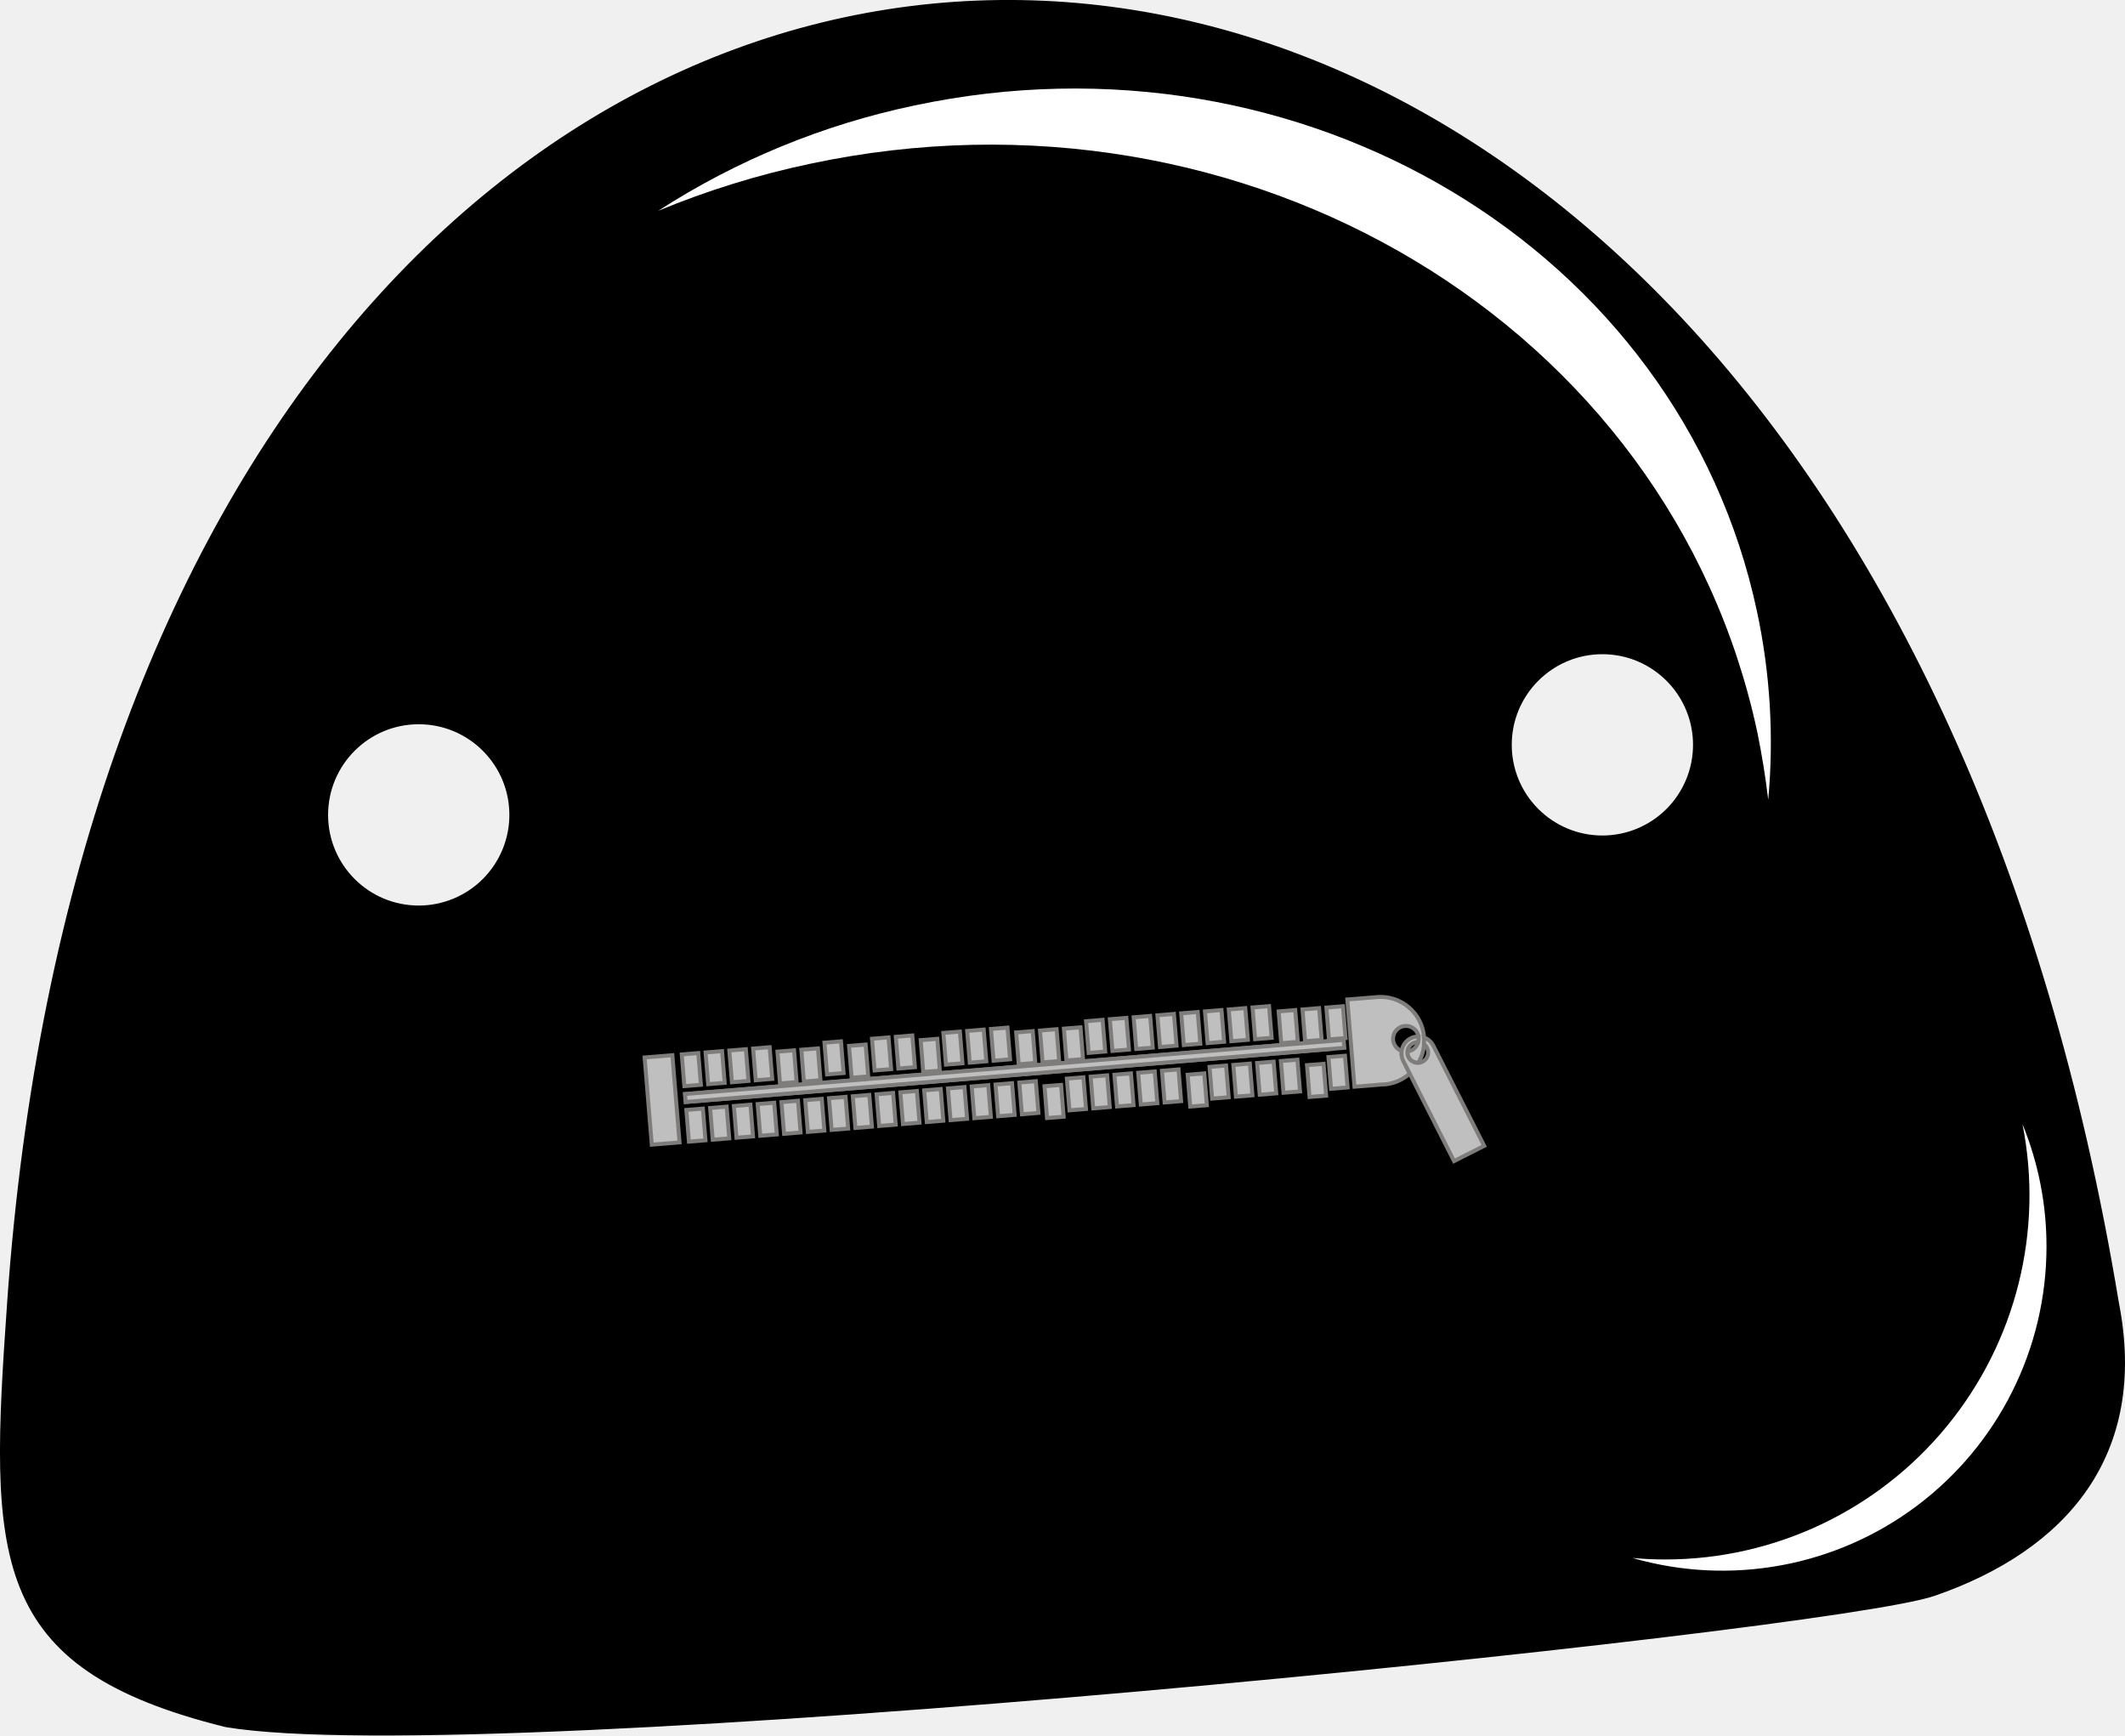
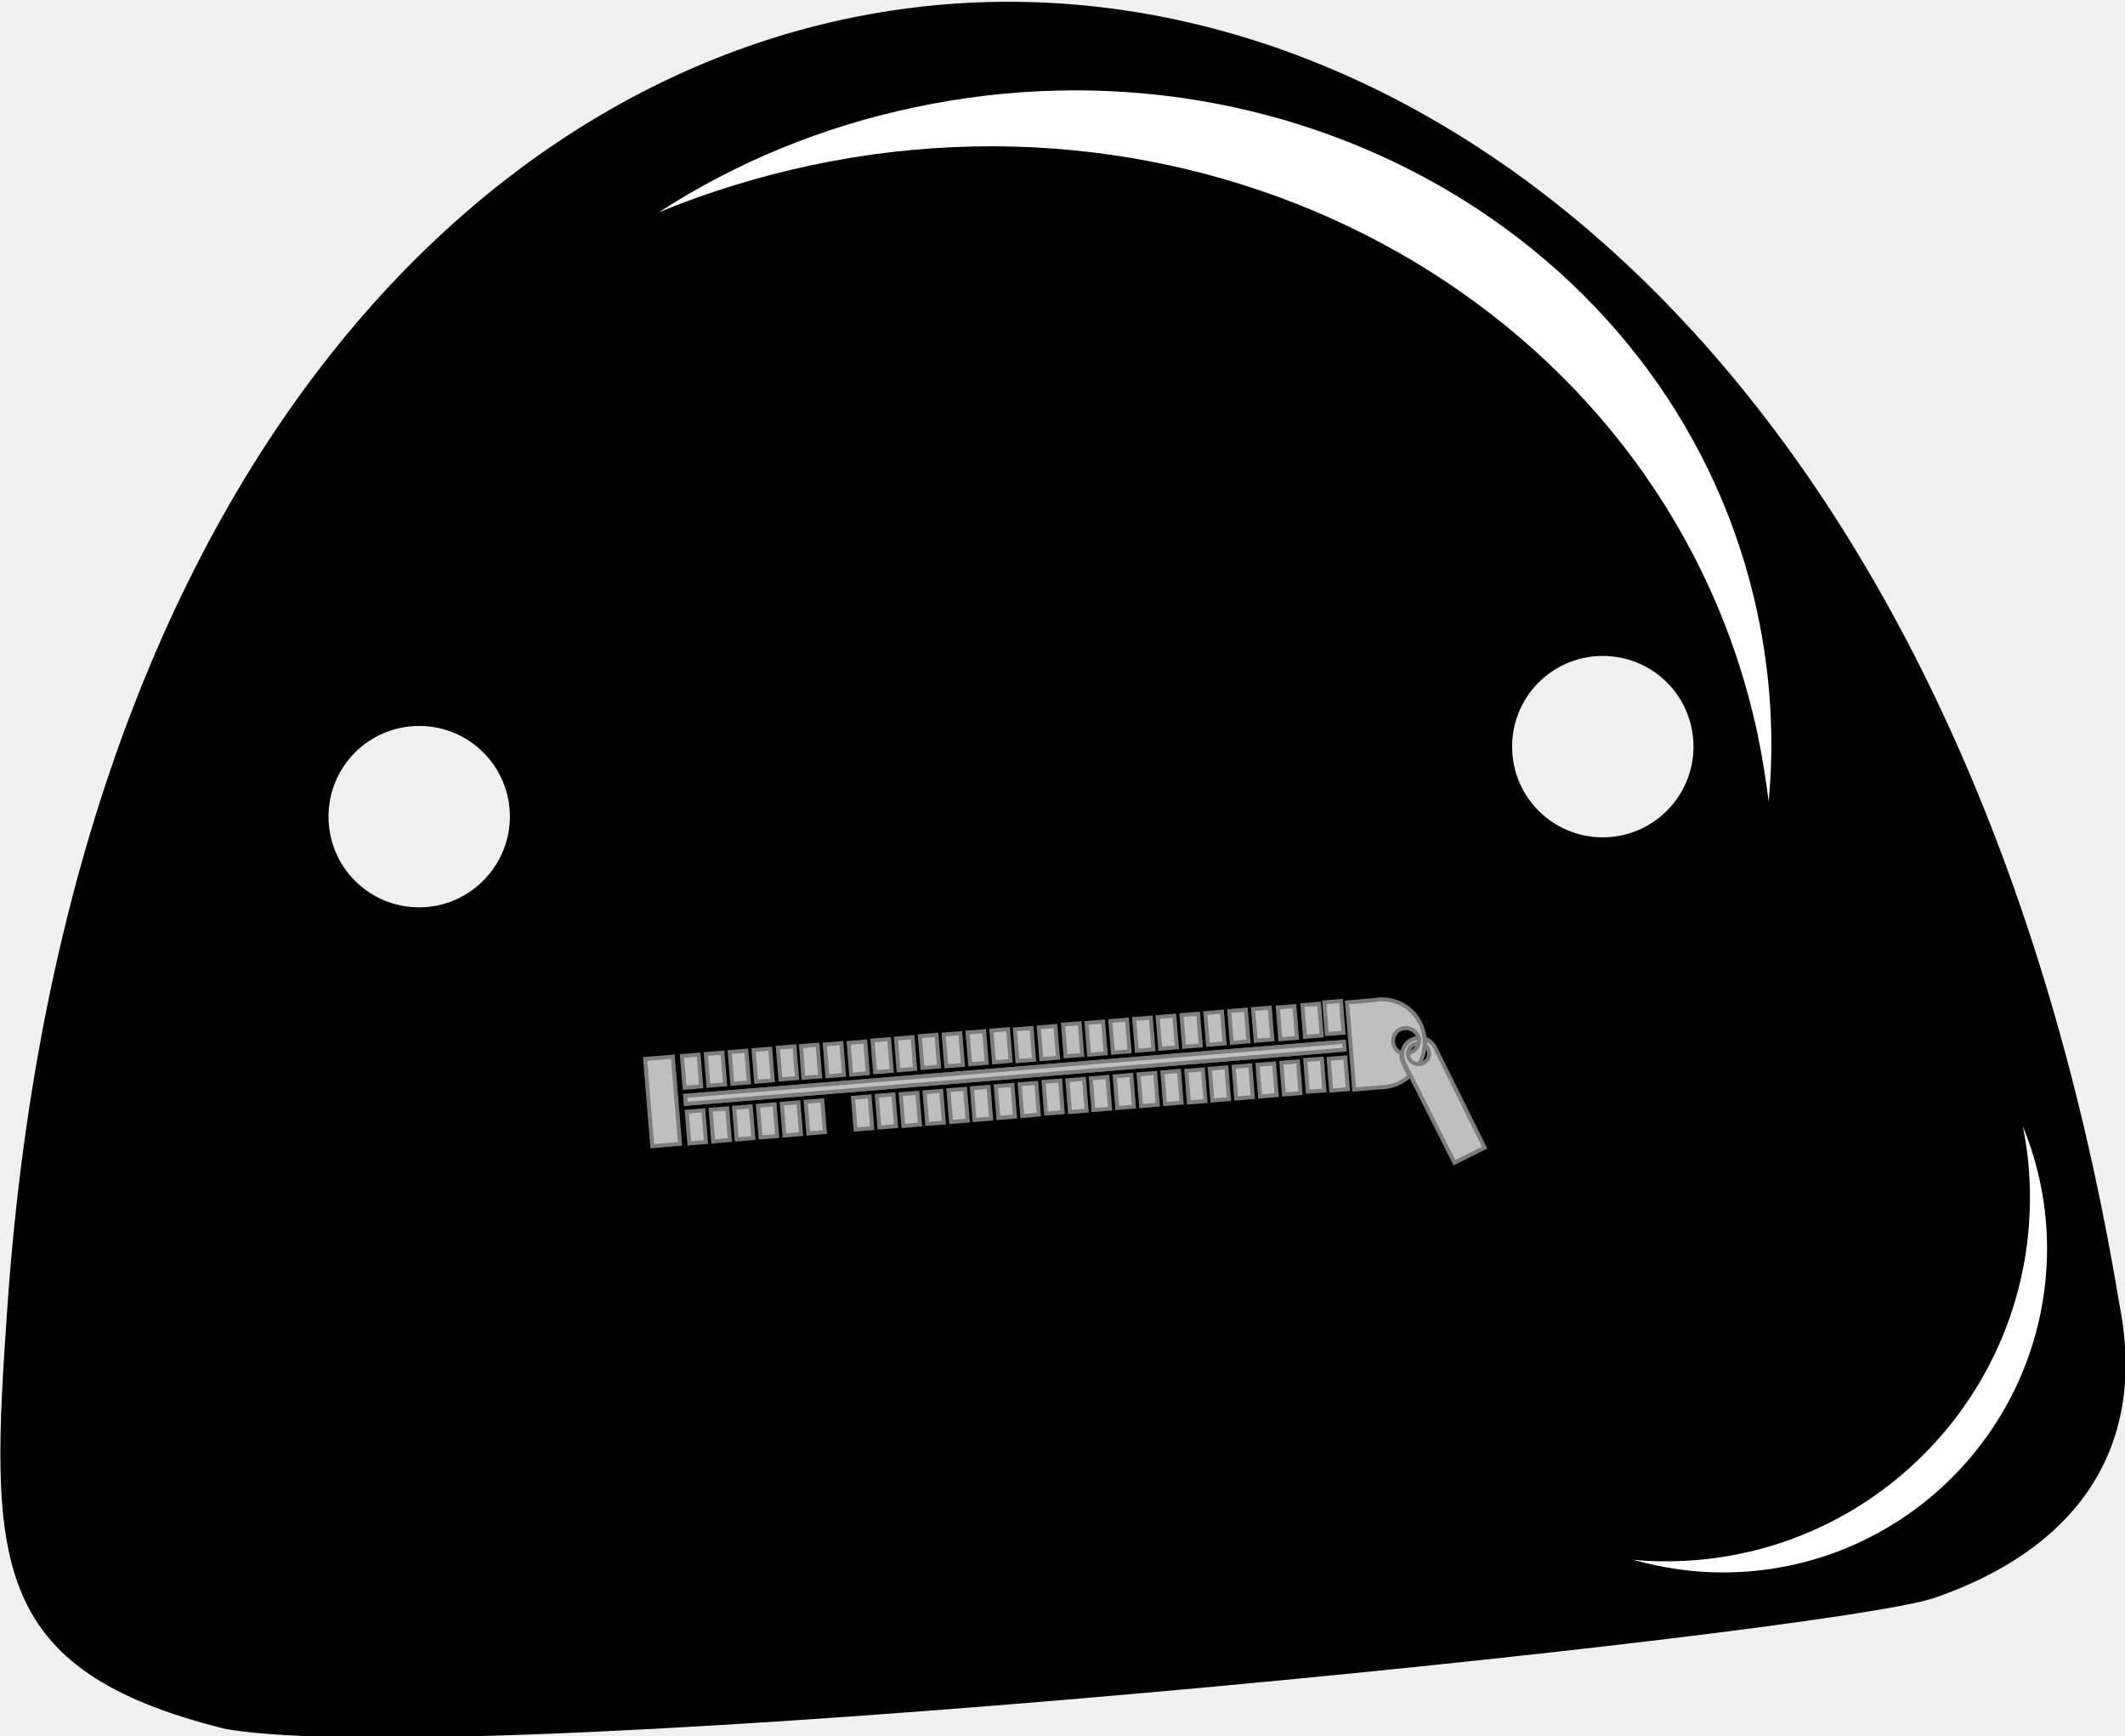
- <svg xmlns="http://www.w3.org/2000/svg" viewBox="0 0 534.33 436.33">
-   <g id="Ebene_2" data-name="Ebene 2">
+ <svg xmlns="http://www.w3.org/2000/svg" version="1.1" id="Ebene_1" x="0px" y="0px" viewBox="0 0 534.3 436.3" style="enable-background:new 0 0 534.3 436.3;" xml:space="preserve">
+   <g id="Ebene_2">
    <g id="Mask">
-       <g id="Ebene_2-2" data-name="Ebene 2">
-         <g id="Mr_Peen" data-name="Mr Peen">
-           <path d="M532.29,327.55c-73.06-441.64-499.83-430.47-530,0C-2.2,391.69-2.77,419,56.87,433.72h0c65.7,10.92,403.12-23.92,429.28-32.95l.05,0C519.24,389.37,539.78,365.69,532.29,327.55Zm-427-99.39a23.29,23.29,0,1,1,23.29-23.29A23.29,23.29,0,0,1,105.26,228.16Zm297.63-17.61a23.29,23.29,0,1,1,23.29-23.29A23.29,23.29,0,0,1,402.89,210.55Z" stroke="#000" stroke-miterlimit="10" />
+       <g id="Ebene_2-2">
+         <g id="Mr_Peen">
+           <path class="st0" stroke="#000000" stroke-miterlimit="10" d="M532.4,328c-73.1-441.6-499.8-430.5-530,0c-4.5,64.1-5.1,91.5,54.6,106.2l0,0      c65.7,10.9,403.1-23.9,429.3-33h0C519.3,389.8,539.9,366.1,532.4,328z M105.4,228.6c-12.9,0-23.3-10.4-23.3-23.3      S92.5,182,105.4,182s23.3,10.4,23.3,23.3C128.7,218.1,118.2,228.6,105.4,228.6C105.4,228.6,105.4,228.6,105.4,228.6L105.4,228.6      z M403,211c-12.9,0-23.3-10.4-23.3-23.3c0-12.9,10.4-23.3,23.3-23.3c12.9,0,23.3,10.4,23.3,23.3C426.3,200.5,415.9,211,403,211      C403,211,403,211,403,211L403,211z" />
        </g>
      </g>
-       <rect x="171.75" y="264.9" width="4.17" height="8" transform="translate(-21.45 15.15) rotate(-4.7)" fill="#bfbfbf" stroke="#7f7c7c" stroke-miterlimit="10" />
-       <rect x="172.9" y="278.86" width="4.17" height="8" transform="translate(-22.59 15.29) rotate(-4.7)" fill="#bfbfbf" stroke="#7f7c7c" stroke-miterlimit="10" />
-       <rect x="177.73" y="264.41" width="4.17" height="8" transform="translate(-21.39 15.64) rotate(-4.7)" fill="#bfbfbf" stroke="#7f7c7c" stroke-miterlimit="10" />
-       <rect x="178.88" y="278.37" width="4.17" height="8" transform="translate(-22.53 15.78) rotate(-4.7)" fill="#bfbfbf" stroke="#7f7c7c" stroke-miterlimit="10" />
-       <rect x="183.71" y="263.92" width="4.17" height="8" transform="translate(-21.33 16.13) rotate(-4.7)" fill="#bfbfbf" stroke="#7f7c7c" stroke-miterlimit="10" />
-       <rect x="184.86" y="277.87" width="4.17" height="8" transform="translate(-22.47 16.27) rotate(-4.7)" fill="#bfbfbf" stroke="#7f7c7c" stroke-miterlimit="10" />
-       <rect x="189.69" y="263.43" width="4.17" height="8" transform="translate(-21.27 16.61) rotate(-4.7)" fill="#bfbfbf" stroke="#7f7c7c" stroke-miterlimit="10" />
-       <rect x="190.84" y="277.38" width="4.17" height="8" transform="translate(-22.41 16.76) rotate(-4.7)" fill="#bfbfbf" stroke="#7f7c7c" stroke-miterlimit="10" />
-       <rect x="195.67" y="262.94" width="4.17" height="8" transform="matrix(1, -0.08, 0.08, 1, -21.21, 17.1)" fill="#bfbfbf" stroke="#7f7c7c" stroke-miterlimit="10" />
-       <rect x="196.82" y="276.89" width="4.17" height="8" transform="translate(-22.35 17.25) rotate(-4.7)" fill="#bfbfbf" stroke="#7f7c7c" stroke-miterlimit="10" />
-       <rect x="201.65" y="262.45" width="4.17" height="8" transform="matrix(1, -0.08, 0.08, 1, -21.15, 17.59)" fill="#bfbfbf" stroke="#7f7c7c" stroke-miterlimit="10" />
-       <rect x="202.8" y="276.4" width="4.17" height="8" transform="translate(-22.29 17.74) rotate(-4.7)" fill="#bfbfbf" stroke="#7f7c7c" stroke-miterlimit="10" />
-       <rect x="207.63" y="261.95" width="4.17" height="8" transform="translate(-21.09 18.08) rotate(-4.7)" fill="#bfbfbf" stroke="#7f7c7c" stroke-miterlimit="10" />
-       <rect x="208.78" y="275.91" width="4.17" height="8" transform="translate(-22.23 18.22) rotate(-4.7)" fill="#bfbfbf" stroke="#7f7c7c" stroke-miterlimit="10" />
-       <rect x="213.61" y="261.46" width="4.17" height="8" transform="matrix(1, -0.08, 0.08, 1, -21.03, 18.57)" fill="#bfbfbf" stroke="#7f7c7c" stroke-miterlimit="10" />
-       <rect x="214.76" y="275.42" width="4.17" height="8" transform="translate(-22.17 18.71) rotate(-4.7)" fill="#bfbfbf" stroke="#7f7c7c" stroke-miterlimit="10" />
-       <rect x="219.59" y="260.97" width="4.17" height="8" transform="translate(-20.97 19.05) rotate(-4.7)" fill="#bfbfbf" stroke="#7f7c7c" stroke-miterlimit="10" />
-       <rect x="220.74" y="274.92" width="4.17" height="8" transform="translate(-22.11 19.2) rotate(-4.7)" fill="#bfbfbf" stroke="#7f7c7c" stroke-miterlimit="10" />
-       <rect x="225.57" y="260.48" width="4.17" height="8" transform="translate(-20.91 19.54) rotate(-4.7)" fill="#bfbfbf" stroke="#7f7c7c" stroke-miterlimit="10" />
-       <rect x="226.72" y="274.43" width="4.17" height="8" transform="translate(-22.05 19.69) rotate(-4.7)" fill="#bfbfbf" stroke="#7f7c7c" stroke-miterlimit="10" />
-       <rect x="231.55" y="259.99" width="4.17" height="8" transform="matrix(1, -0.08, 0.08, 1, -20.84, 20.03)" fill="#bfbfbf" stroke="#7f7c7c" stroke-miterlimit="10" />
-       <rect x="232.7" y="273.94" width="4.17" height="8" transform="translate(-21.98 20.17) rotate(-4.7)" fill="#bfbfbf" stroke="#7f7c7c" stroke-miterlimit="10" />
-       <rect x="237.53" y="259.5" width="4.17" height="8" transform="translate(-20.79 20.52) rotate(-4.7)" fill="#bfbfbf" stroke="#7f7c7c" stroke-miterlimit="10" />
-       <rect x="238.68" y="273.45" width="4.17" height="8" transform="translate(-21.92 20.66) rotate(-4.7)" fill="#bfbfbf" stroke="#7f7c7c" stroke-miterlimit="10" />
-       <rect x="243.51" y="259" width="4.17" height="8" transform="translate(-20.72 21.01) rotate(-4.7)" fill="#bfbfbf" stroke="#7f7c7c" stroke-miterlimit="10" />
-       <rect x="244.66" y="272.96" width="4.17" height="8" transform="translate(-21.86 21.15) rotate(-4.7)" fill="#bfbfbf" stroke="#7f7c7c" stroke-miterlimit="10" />
-       <rect x="249.49" y="258.51" width="4.17" height="8" transform="translate(-20.66 21.49) rotate(-4.7)" fill="#bfbfbf" stroke="#7f7c7c" stroke-miterlimit="10" />
-       <rect x="250.64" y="272.47" width="4.17" height="8" transform="translate(-21.8 21.64) rotate(-4.7)" fill="#bfbfbf" stroke="#7f7c7c" stroke-miterlimit="10" />
-       <rect x="255.47" y="258.02" width="4.17" height="8" transform="matrix(1, -0.08, 0.08, 1, -20.6, 21.98)" fill="#bfbfbf" stroke="#7f7c7c" stroke-miterlimit="10" />
-       <rect x="256.62" y="271.97" width="4.17" height="8" transform="translate(-21.74 22.13) rotate(-4.7)" fill="#bfbfbf" stroke="#7f7c7c" stroke-miterlimit="10" />
-       <rect x="261.45" y="257.53" width="4.17" height="8" transform="matrix(1, -0.08, 0.08, 1, -20.54, 22.47)" fill="#bfbfbf" stroke="#7f7c7c" stroke-miterlimit="10" />
-       <rect x="262.6" y="271.48" width="4.17" height="8" transform="matrix(1, -0.08, 0.08, 1, -21.68, 22.61)" fill="#bfbfbf" stroke="#7f7c7c" stroke-miterlimit="10" />
-       <rect x="267.43" y="257.04" width="4.17" height="8" transform="matrix(1, -0.08, 0.08, 1, -20.48, 22.96)" fill="#bfbfbf" stroke="#7f7c7c" stroke-miterlimit="10" />
-       <rect x="268.58" y="270.99" width="4.17" height="8" transform="translate(-21.62 23.1) rotate(-4.7)" fill="#bfbfbf" stroke="#7f7c7c" stroke-miterlimit="10" />
-       <rect x="273.41" y="256.55" width="4.17" height="8" transform="translate(-20.42 23.45) rotate(-4.7)" fill="#bfbfbf" stroke="#7f7c7c" stroke-miterlimit="10" />
-       <rect x="274.56" y="270.5" width="4.17" height="8" transform="translate(-21.56 23.59) rotate(-4.7)" fill="#bfbfbf" stroke="#7f7c7c" stroke-miterlimit="10" />
-       <rect x="279.39" y="256.05" width="4.17" height="8" transform="translate(-20.36 23.94) rotate(-4.7)" fill="#bfbfbf" stroke="#7f7c7c" stroke-miterlimit="10" />
-       <rect x="280.54" y="270.01" width="4.17" height="8" transform="translate(-21.5 24.08) rotate(-4.7)" fill="#bfbfbf" stroke="#7f7c7c" stroke-miterlimit="10" />
-       <rect x="285.37" y="255.56" width="4.17" height="8" transform="translate(-20.3 24.43) rotate(-4.7)" fill="#bfbfbf" stroke="#7f7c7c" stroke-miterlimit="10" />
-       <rect x="286.52" y="269.52" width="4.17" height="8" transform="translate(-21.44 24.57) rotate(-4.7)" fill="#bfbfbf" stroke="#7f7c7c" stroke-miterlimit="10" />
-       <rect x="291.35" y="255.07" width="4.17" height="8" transform="translate(-20.24 24.91) rotate(-4.7)" fill="#bfbfbf" stroke="#7f7c7c" stroke-miterlimit="10" />
-       <rect x="292.5" y="269.02" width="4.17" height="8" transform="translate(-21.38 25.05) rotate(-4.7)" fill="#bfbfbf" stroke="#7f7c7c" stroke-miterlimit="10" />
-       <rect x="297.33" y="254.58" width="4.17" height="8" transform="translate(-20.18 25.4) rotate(-4.7)" fill="#bfbfbf" stroke="#7f7c7c" stroke-miterlimit="10" />
-       <rect x="298.48" y="268.53" width="4.17" height="8" transform="matrix(1, -0.08, 0.08, 1, -21.32, 25.54)" fill="#bfbfbf" stroke="#7f7c7c" stroke-miterlimit="10" />
-       <rect x="303.31" y="254.09" width="4.17" height="8" transform="translate(-20.12 25.89) rotate(-4.7)" fill="#bfbfbf" stroke="#7f7c7c" stroke-miterlimit="10" />
-       <rect x="304.46" y="268.04" width="4.17" height="8" transform="translate(-21.26 26.03) rotate(-4.7)" fill="#bfbfbf" stroke="#7f7c7c" stroke-miterlimit="10" />
-       <rect x="309.29" y="253.6" width="4.17" height="8" transform="translate(-20.06 26.38) rotate(-4.7)" fill="#bfbfbf" stroke="#7f7c7c" stroke-miterlimit="10" />
-       <rect x="310.44" y="267.55" width="4.17" height="8" transform="translate(-21.2 26.52) rotate(-4.7)" fill="#bfbfbf" stroke="#7f7c7c" stroke-miterlimit="10" />
-       <rect x="315.27" y="253.1" width="4.17" height="8" transform="translate(-20 26.87) rotate(-4.7)" fill="#bfbfbf" stroke="#7f7c7c" stroke-miterlimit="10" />
-       <rect x="316.42" y="267.06" width="4.17" height="8" transform="translate(-21.14 27.01) rotate(-4.7)" fill="#bfbfbf" stroke="#7f7c7c" stroke-miterlimit="10" />
-       <rect x="321.25" y="252.61" width="4.17" height="8" transform="matrix(1, -0.08, 0.08, 1, -19.94, 27.36)" fill="#bfbfbf" stroke="#7f7c7c" stroke-miterlimit="10" />
-       <rect x="322.4" y="266.57" width="4.17" height="8" transform="translate(-21.08 27.5) rotate(-4.7)" fill="#bfbfbf" stroke="#7f7c7c" stroke-miterlimit="10" />
-       <rect x="327.23" y="252.12" width="4.17" height="8" transform="matrix(1, -0.08, 0.08, 1, -19.88, 27.84)" fill="#bfbfbf" stroke="#7f7c7c" stroke-miterlimit="10" />
-       <rect x="328.38" y="266.07" width="4.17" height="8" transform="matrix(1, -0.08, 0.08, 1, -21.02, 27.99)" fill="#bfbfbf" stroke="#7f7c7c" stroke-miterlimit="10" />
-       <rect x="333.21" y="251.63" width="4.17" height="8" transform="matrix(1, -0.08, 0.08, 1, -19.82, 28.33)" fill="#bfbfbf" stroke="#7f7c7c" stroke-miterlimit="10" />
-       <rect x="334.36" y="265.58" width="4.17" height="8" transform="translate(-20.96 28.47) rotate(-4.7)" fill="#bfbfbf" stroke="#7f7c7c" stroke-miterlimit="10" />
-       <rect x="172.06" y="268.37" width="163.04" height="2" transform="translate(-21.22 21.69) rotate(-4.7)" fill="#bfbfbf" stroke="#7f7c7c" stroke-miterlimit="10" />
-       <rect x="172.06" y="268.24" width="166.17" height="2" transform="translate(-21.21 21.81) rotate(-4.7)" fill="#bfbfbf" stroke="#7f7c7c" stroke-miterlimit="10" />
-       <rect x="162.98" y="265.53" width="7" height="22" transform="translate(-22.1 14.57) rotate(-4.7)" fill="#bfbfbf" stroke="#7f7c7c" stroke-miterlimit="10" />
-       <path d="M358.09,260.78h0a10.13,10.13,0,0,1,0,1.67,10.7,10.7,0,0,1-1.45,4.72,2.6,2.6,0,0,1-2.45-1.43,2.52,2.52,0,0,1-.27-1.38,3.2,3.2,0,0,0,2.69-2.42,3,3,0,0,0,.09-1.05c0-.11,0-.23,0-.34a3.24,3.24,0,1,0-4.22,3.68,4.2,4.2,0,0,0,.22,2l.2.47,1.61,3.17a10.94,10.94,0,0,1-6.43,2.77l-.5,0h0l-7,.57-1.8-21.93,7-.57h0l.5-.05A11,11,0,0,1,358.09,260.78Z" fill="#bfbfbf" stroke="#7f7c7c" stroke-miterlimit="10" />
-       <path d="M373.2,288.07l-7.58,3.84-11.15-22-1.61-3.17-.2-.47a4.2,4.2,0,0,1-.22-2,4.24,4.24,0,0,1,2.29-3.24,4,4,0,0,1,1.93-.44c0,.11,0,.23,0,.34a3,3,0,0,1-.09,1.05,2.63,2.63,0,0,0-2.69,2.42,2.52,2.52,0,0,0,.27,1.38,2.6,2.6,0,0,0,2.45,1.43,2.47,2.47,0,0,0,1.07-.28,2.6,2.6,0,0,0,1.16-3.52,2.55,2.55,0,0,0-.78-.93,10.13,10.13,0,0,0,0-1.67,4.18,4.18,0,0,1,2.1,1.64c.09.14.17.29.26.44Z" fill="#bfbfbf" stroke="#7f7c7c" stroke-miterlimit="10" />
-       <path d="M514.59,313.42a81.5,81.5,0,0,1-104.11,78.26q4.09.38,8.29.38a91.58,91.58,0,0,0,89.78-109.45A80.92,80.92,0,0,1,514.59,313.42Z" fill="#fff" />
-       <path d="M229.79,26.55c97.67-20.83,192.58,36.11,212,127.16a157.31,157.31,0,0,1,2.83,47.35q-1-8.46-2.75-17C420,81.78,313.39,17.78,203.63,41.19A216.42,216.42,0,0,0,165.51,53,191,191,0,0,1,229.79,26.55Z" fill="#fff" />
+       <rect x="171.8" y="265.3" transform="matrix(0.9966 -8.193851e-02 8.193851e-02 0.9966 -21.4828 15.1561)" class="st1" fill="#BFBFBF" stroke="#7F7C7C" stroke-miterlimit="10" width="4.2" height="8" />
+       <rect x="173" y="279.3" transform="matrix(0.9966 -8.193851e-02 8.193851e-02 0.9966 -22.6227 15.2973)" class="st1" fill="#BFBFBF" stroke="#7F7C7C" stroke-miterlimit="10" width="4.2" height="8" />
+       <rect x="177.8" y="264.8" transform="matrix(0.9966 -8.193851e-02 8.193851e-02 0.9966 -21.4226 15.6444)" class="st1" fill="#BFBFBF" stroke="#7F7C7C" stroke-miterlimit="10" width="4.2" height="8" />
+       <rect x="179" y="278.8" transform="matrix(0.9966 -8.193851e-02 8.193851e-02 0.9966 -22.5625 15.7856)" class="st1" fill="#BFBFBF" stroke="#7F7C7C" stroke-miterlimit="10" width="4.2" height="8" />
+       <rect x="183.8" y="264.3" transform="matrix(0.9966 -8.193851e-02 8.193851e-02 0.9966 -21.3625 16.1328)" class="st1" fill="#BFBFBF" stroke="#7F7C7C" stroke-miterlimit="10" width="4.2" height="8" />
+       <rect x="184.9" y="278.3" transform="matrix(0.9966 -8.193851e-02 8.193851e-02 0.9966 -22.5016 16.2738)" class="st1" fill="#BFBFBF" stroke="#7F7C7C" stroke-miterlimit="10" width="4.2" height="8" />
+       <rect x="189.8" y="263.8" transform="matrix(0.9966 -8.193851e-02 8.193851e-02 0.9966 -21.3016 16.6211)" class="st1" fill="#BFBFBF" stroke="#7F7C7C" stroke-miterlimit="10" width="4.2" height="8" />
+       <rect x="190.9" y="277.8" transform="matrix(0.9966 -8.193851e-02 8.193851e-02 0.9966 -22.4415 16.7622)" class="st1" fill="#BFBFBF" stroke="#7F7C7C" stroke-miterlimit="10" width="4.2" height="8" />
+       <rect x="195.9" y="263.2" transform="matrix(0.9968 -7.974522e-02 7.974522e-02 0.9968 -20.6766 16.6392)" class="st1" fill="#BFBFBF" stroke="#7F7C7C" stroke-miterlimit="10" width="4.2" height="8" />
+       <rect x="196.9" y="277.3" transform="matrix(0.9966 -8.193851e-02 8.193851e-02 0.9966 -22.3814 17.2505)" class="st1" fill="#BFBFBF" stroke="#7F7C7C" stroke-miterlimit="10" width="4.2" height="8" />
+       <rect x="201.7" y="262.8" transform="matrix(0.9968 -7.974522e-02 7.974522e-02 0.9968 -20.6282 17.1015)" class="st1" fill="#BFBFBF" stroke="#7F7C7C" stroke-miterlimit="10" width="4.2" height="8" />
+       <rect x="202.9" y="276.8" transform="matrix(0.9966 -8.193851e-02 8.193851e-02 0.9966 -22.3212 17.7388)" class="st1" fill="#BFBFBF" stroke="#7F7C7C" stroke-miterlimit="10" width="4.2" height="8" />
+       <rect x="207.7" y="262.4" transform="matrix(0.9966 -8.193851e-02 8.193851e-02 0.9966 -21.1204 18.086)" class="st1" fill="#BFBFBF" stroke="#7F7C7C" stroke-miterlimit="10" width="4.2" height="8" />
+       <rect x="208.9" y="276.3" transform="matrix(0.9966 -8.193851e-02 8.193851e-02 0.9966 -22.2603 18.2271)" class="st1" width="4.2" height="8" />
+       <rect x="213.7" y="262" transform="matrix(0.9968 -7.974522e-02 7.974522e-02 0.9968 -20.5265 18.0527)" class="st1" fill="#BFBFBF" stroke="#7F7C7C" stroke-miterlimit="10" width="4.2" height="8" />
+       <rect x="214.8" y="275.8" transform="matrix(0.9966 -8.193851e-02 8.193851e-02 0.9966 -22.2002 18.7155)" class="st1" fill="#BFBFBF" stroke="#7F7C7C" stroke-miterlimit="10" width="4.2" height="8" />
+       <rect x="219.7" y="261.4" transform="matrix(0.9966 -8.193851e-02 8.193851e-02 0.9966 -20.9993 19.0626)" class="st1" fill="#BFBFBF" stroke="#7F7C7C" stroke-miterlimit="10" width="4.2" height="8" />
+       <rect x="220.8" y="275.3" transform="matrix(0.9966 -8.193851e-02 8.193851e-02 0.9966 -22.1392 19.2037)" class="st1" fill="#BFBFBF" stroke="#7F7C7C" stroke-miterlimit="10" width="4.2" height="8" />
+       <rect x="225.6" y="260.9" transform="matrix(0.9966 -8.193851e-02 8.193851e-02 0.9966 -20.9392 19.5509)" class="st1" fill="#BFBFBF" stroke="#7F7C7C" stroke-miterlimit="10" width="4.2" height="8" />
+       <rect x="226.8" y="274.9" transform="matrix(0.9966 -8.193851e-02 8.193851e-02 0.9966 -22.0791 19.692)" class="st1" fill="#BFBFBF" stroke="#7F7C7C" stroke-miterlimit="10" width="4.2" height="8" />
+       <rect x="231.6" y="260.3" transform="matrix(0.9968 -7.974522e-02 7.974522e-02 0.9968 -20.3331 19.4777)" class="st1" fill="#BFBFBF" stroke="#7F7C7C" stroke-miterlimit="10" width="4.2" height="8" />
+       <rect x="232.8" y="274.4" transform="matrix(0.9966 -8.193851e-02 8.193851e-02 0.9966 -22.0181 20.1811)" class="st1" fill="#BFBFBF" stroke="#7F7C7C" stroke-miterlimit="10" width="4.2" height="8" />
+       <rect x="237.6" y="259.9" transform="matrix(0.9966 -8.193851e-02 8.193851e-02 0.9966 -20.819 20.5276)" class="st1" fill="#BFBFBF" stroke="#7F7C7C" stroke-miterlimit="10" width="4.2" height="8" />
+       <rect x="238.8" y="273.9" transform="matrix(0.9966 -8.193851e-02 8.193851e-02 0.9966 -21.958 20.6695)" class="st1" fill="#BFBFBF" stroke="#7F7C7C" stroke-miterlimit="10" width="4.2" height="8" />
+       <rect x="243.6" y="259.4" transform="matrix(0.9966 -8.193851e-02 8.193851e-02 0.9966 -20.758 21.0166)" class="st1" fill="#BFBFBF" stroke="#7F7C7C" stroke-miterlimit="10" width="4.2" height="8" />
+       <rect x="244.7" y="273.4" transform="matrix(0.9966 -8.193851e-02 8.193851e-02 0.9966 -21.8979 21.1578)" class="st1" fill="#BFBFBF" stroke="#7F7C7C" stroke-miterlimit="10" width="4.2" height="8" />
+       <rect x="249.6" y="258.9" transform="matrix(0.9966 -8.193851e-02 8.193851e-02 0.9966 -20.6971 21.5049)" class="st1" fill="#BFBFBF" stroke="#7F7C7C" stroke-miterlimit="10" width="4.2" height="8" />
+       <rect x="250.7" y="272.9" transform="matrix(0.9966 -8.193851e-02 8.193851e-02 0.9966 -21.8378 21.6461)" class="st1" fill="#BFBFBF" stroke="#7F7C7C" stroke-miterlimit="10" width="4.2" height="8" />
+       <rect x="255.5" y="258.6" transform="matrix(0.9968 -7.974522e-02 7.974522e-02 0.9968 -20.1256 21.3807)" class="st1" fill="#BFBFBF" stroke="#7F7C7C" stroke-miterlimit="10" width="4.2" height="8" />
+       <rect x="256.7" y="272.4" transform="matrix(0.9966 -8.193851e-02 8.193851e-02 0.9966 -21.7768 22.1343)" class="st1" fill="#BFBFBF" stroke="#7F7C7C" stroke-miterlimit="10" width="4.2" height="8" />
+       <rect x="261.5" y="258.1" transform="matrix(0.9968 -7.974522e-02 7.974522e-02 0.9968 -20.0631 21.8557)" class="st1" fill="#BFBFBF" stroke="#7F7C7C" stroke-miterlimit="10" width="4.2" height="8" />
+       <rect x="262.7" y="271.8" transform="matrix(0.9968 -7.974522e-02 7.974522e-02 0.9968 -21.1531 21.9918)" class="st1" fill="#BFBFBF" stroke="#7F7C7C" stroke-miterlimit="10" width="4.2" height="8" />
+       <rect x="267.6" y="257.4" transform="matrix(0.9968 -7.974522e-02 7.974522e-02 0.9968 -19.9877 22.3359)" class="st1" fill="#BFBFBF" stroke="#7F7C7C" stroke-miterlimit="10" width="4.2" height="8" />
+       <rect x="268.7" y="271.4" transform="matrix(0.9966 -8.193851e-02 8.193851e-02 0.9966 -21.6558 23.111)" class="st1" fill="#BFBFBF" stroke="#7F7C7C" stroke-miterlimit="10" width="4.2" height="8" />
+       <rect x="273.5" y="257" transform="matrix(0.9966 -8.193851e-02 8.193851e-02 0.9966 -20.4566 23.4582)" class="st1" fill="#BFBFBF" stroke="#7F7C7C" stroke-miterlimit="10" width="4.2" height="8" />
+       <rect x="274.6" y="270.9" transform="matrix(0.9966 -8.193851e-02 8.193851e-02 0.9966 -21.5956 23.5993)" class="st1" fill="#BFBFBF" stroke="#7F7C7C" stroke-miterlimit="10" width="4.2" height="8" />
+       <rect x="279.5" y="256.5" transform="matrix(0.9966 -8.193851e-02 8.193851e-02 0.9966 -20.3956 23.9465)" class="st1" fill="#BFBFBF" stroke="#7F7C7C" stroke-miterlimit="10" width="4.2" height="8" />
+       <rect x="280.6" y="270.4" transform="matrix(0.9966 -8.193851e-02 8.193851e-02 0.9966 -21.5355 24.0876)" class="st1" fill="#BFBFBF" stroke="#7F7C7C" stroke-miterlimit="10" width="4.2" height="8" />
+       <rect x="285.5" y="256" transform="matrix(0.9966 -8.193851e-02 8.193851e-02 0.9966 -20.3355 24.4348)" class="st1" fill="#BFBFBF" stroke="#7F7C7C" stroke-miterlimit="10" width="4.2" height="8" />
+       <rect x="286.6" y="269.9" transform="matrix(0.9966 -8.193851e-02 8.193851e-02 0.9966 -21.4754 24.576)" class="st1" fill="#BFBFBF" stroke="#7F7C7C" stroke-miterlimit="10" width="4.2" height="8" />
+       <rect x="291.4" y="255.5" transform="matrix(0.9966 -8.193851e-02 8.193851e-02 0.9966 -20.2746 24.9231)" class="st1" fill="#BFBFBF" stroke="#7F7C7C" stroke-miterlimit="10" width="4.2" height="8" />
+       <rect x="292.6" y="269.4" transform="matrix(0.9966 -8.193851e-02 8.193851e-02 0.9966 -21.4137 25.0641)" class="st1" fill="#BFBFBF" stroke="#7F7C7C" stroke-miterlimit="10" width="4.2" height="8" />
+       <rect x="297.4" y="255" transform="matrix(0.9966 -8.193851e-02 8.193851e-02 0.9966 -20.2144 25.4114)" class="st1" fill="#BFBFBF" stroke="#7F7C7C" stroke-miterlimit="10" width="4.2" height="8" />
+       <rect x="298.6" y="269" transform="matrix(0.9968 -7.974522e-02 7.974522e-02 0.9968 -20.8142 24.8463)" class="st1" fill="#BFBFBF" stroke="#7F7C7C" stroke-miterlimit="10" width="4.2" height="8" />
+       <rect x="303.4" y="254.5" transform="matrix(0.9966 -8.193851e-02 8.193851e-02 0.9966 -20.1543 25.8997)" class="st1" fill="#BFBFBF" stroke="#7F7C7C" stroke-miterlimit="10" width="4.2" height="8" />
+       <rect x="304.5" y="268.5" transform="matrix(0.9966 -8.193851e-02 8.193851e-02 0.9966 -21.2934 26.0408)" class="st1" fill="#BFBFBF" stroke="#7F7C7C" stroke-miterlimit="10" width="4.2" height="8" />
+       <rect x="309.4" y="254" transform="matrix(0.9966 -8.193851e-02 8.193851e-02 0.9966 -20.0942 26.3881)" class="st1" fill="#BFBFBF" stroke="#7F7C7C" stroke-miterlimit="10" width="4.2" height="8" />
+       <rect x="310.5" y="268" transform="matrix(0.9966 -8.193851e-02 8.193851e-02 0.9966 -21.2333 26.5291)" class="st1" fill="#BFBFBF" stroke="#7F7C7C" stroke-miterlimit="10" width="4.2" height="8" />
+       <rect x="315.4" y="253.5" transform="matrix(0.9966 -8.193851e-02 8.193851e-02 0.9966 -20.0333 26.8763)" class="st1" fill="#BFBFBF" stroke="#7F7C7C" stroke-miterlimit="10" width="4.2" height="8" />
+       <rect x="316.5" y="267.5" transform="matrix(0.9966 -8.193851e-02 8.193851e-02 0.9966 -21.1732 27.0175)" class="st1" fill="#BFBFBF" stroke="#7F7C7C" stroke-miterlimit="10" width="4.2" height="8" />
+       <rect x="321.6" y="253.1" transform="matrix(0.9968 -7.974522e-02 7.974522e-02 0.9968 -19.4752 26.6304)" class="st1" fill="#BFBFBF" stroke="#7F7C7C" stroke-miterlimit="10" width="4.2" height="8" />
+       <rect x="322.5" y="267" transform="matrix(0.9966 -8.193851e-02 8.193851e-02 0.9966 -21.113 27.5058)" class="st1" fill="#BFBFBF" stroke="#7F7C7C" stroke-miterlimit="10" width="4.2" height="8" />
+       <rect x="327.8" y="252.5" transform="matrix(0.9968 -7.974522e-02 7.974522e-02 0.9968 -19.4045 27.1231)" class="st1" fill="#BFBFBF" stroke="#7F7C7C" stroke-miterlimit="10" width="4.2" height="8" />
+       <rect x="328.5" y="266.3" transform="matrix(0.9968 -7.974522e-02 7.974522e-02 0.9968 -20.5002 27.2257)" class="st1" fill="#BFBFBF" stroke="#7F7C7C" stroke-miterlimit="10" width="4.2" height="8" />
+       <rect x="333.3" y="251.8" transform="matrix(0.9968 -7.974522e-02 7.974522e-02 0.9968 -19.3337 27.5633)" class="st1" fill="#BFBFBF" stroke="#7F7C7C" stroke-miterlimit="10" width="4.2" height="8" />
+       <rect x="334.4" y="266" transform="matrix(0.9966 -8.193851e-02 8.193851e-02 0.9966 -20.9912 28.4823)" class="st1" fill="#BFBFBF" stroke="#7F7C7C" stroke-miterlimit="10" width="4.2" height="8" />
+       <rect x="172.1" y="268.8" transform="matrix(0.9966 -8.193851e-02 8.193851e-02 0.9966 -21.2535 21.6919)" class="st1" fill="#BFBFBF" stroke="#7F7C7C" stroke-miterlimit="10" width="163" height="2" />
+       <rect x="172.1" y="268.7" transform="matrix(0.9966 -8.193851e-02 8.193851e-02 0.9966 -21.2369 21.8192)" class="st1" fill="#BFBFBF" stroke="#7F7C7C" stroke-miterlimit="10" width="166.2" height="2" />
+       <rect x="163.1" y="265.9" transform="matrix(0.9966 -8.193851e-02 8.193851e-02 0.9966 -22.1324 14.5791)" class="st1" fill="#BFBFBF" stroke="#7F7C7C" stroke-miterlimit="10" width="7" height="22" />
+       <path class="st1" fill="#BFBFBF" stroke="#7F7C7C" stroke-miterlimit="10" d="M358.2,261.2L358.2,261.2c0,0.6,0,1.1,0,1.7c-0.1,1.7-0.6,3.3-1.5,4.7c-1,0.1-2-0.5-2.5-1.4    c-0.2-0.4-0.3-0.9-0.3-1.4c1.3-0.2,2.4-1.1,2.7-2.4c0.1-0.3,0.1-0.7,0.1-1c0-0.1,0-0.2,0-0.3c-0.3-1.8-2-2.9-3.8-2.6    c-1.8,0.3-2.9,2-2.6,3.8c0.2,1.1,1,2.1,2.1,2.5c-0.1,0.7,0,1.4,0.2,2l0.2,0.5l1.6,3.2c-1.8,1.6-4,2.6-6.4,2.8h-0.5l0,0l-7,0.6    l-1.8-21.9l7-0.6l0,0l0.5-0.1C352.4,250.6,357.7,255.1,358.2,261.2z" />
+       <path class="st1" fill="#BFBFBF" stroke="#7F7C7C" stroke-miterlimit="10" d="M373.3,288.5l-7.6,3.8l-11.1-22l-1.6-3.2l-0.2-0.5c-0.2-0.6-0.3-1.3-0.2-2c0.2-1.4,1-2.6,2.3-3.2    c0.6-0.3,1.3-0.5,1.9-0.4c0,0.1,0,0.2,0,0.3c0,0.4,0,0.7-0.1,1c-1.4,0-2.6,1-2.7,2.4c0,0.5,0.1,1,0.3,1.4c0.5,0.9,1.4,1.5,2.5,1.4    c0.4,0,0.7-0.1,1.1-0.3c1.3-0.6,1.8-2.2,1.2-3.5c0,0,0,0,0,0c-0.2-0.4-0.4-0.7-0.8-0.9c0-0.6,0-1.1,0-1.7c0.9,0.3,1.6,0.9,2.1,1.6    c0.1,0.1,0.2,0.3,0.3,0.4L373.3,288.5z" />
+       <path class="st2" fill="#FFF" d="M514.7,313.8c0,45-36.5,81.5-81.5,81.5c-7.6,0-15.2-1.1-22.6-3.2c2.7,0.3,5.5,0.4,8.3,0.4    c50.6,0,91.6-41,91.5-91.6c0-6-0.6-12-1.8-17.8C512.6,292.8,514.7,303.3,514.7,313.8z" />
+       <path class="st2" fill="#FFF" d="M229.9,27c97.7-20.8,192.6,36.1,212,127.2c3.3,15.5,4.3,31.5,2.8,47.3c-0.7-5.6-1.6-11.3-2.8-17    C420.1,82.2,313.5,18.2,203.7,41.6c-13,2.8-25.8,6.7-38.1,11.8C185.2,40.7,207,31.8,229.9,27z" />
    </g>
  </g>
</svg>
